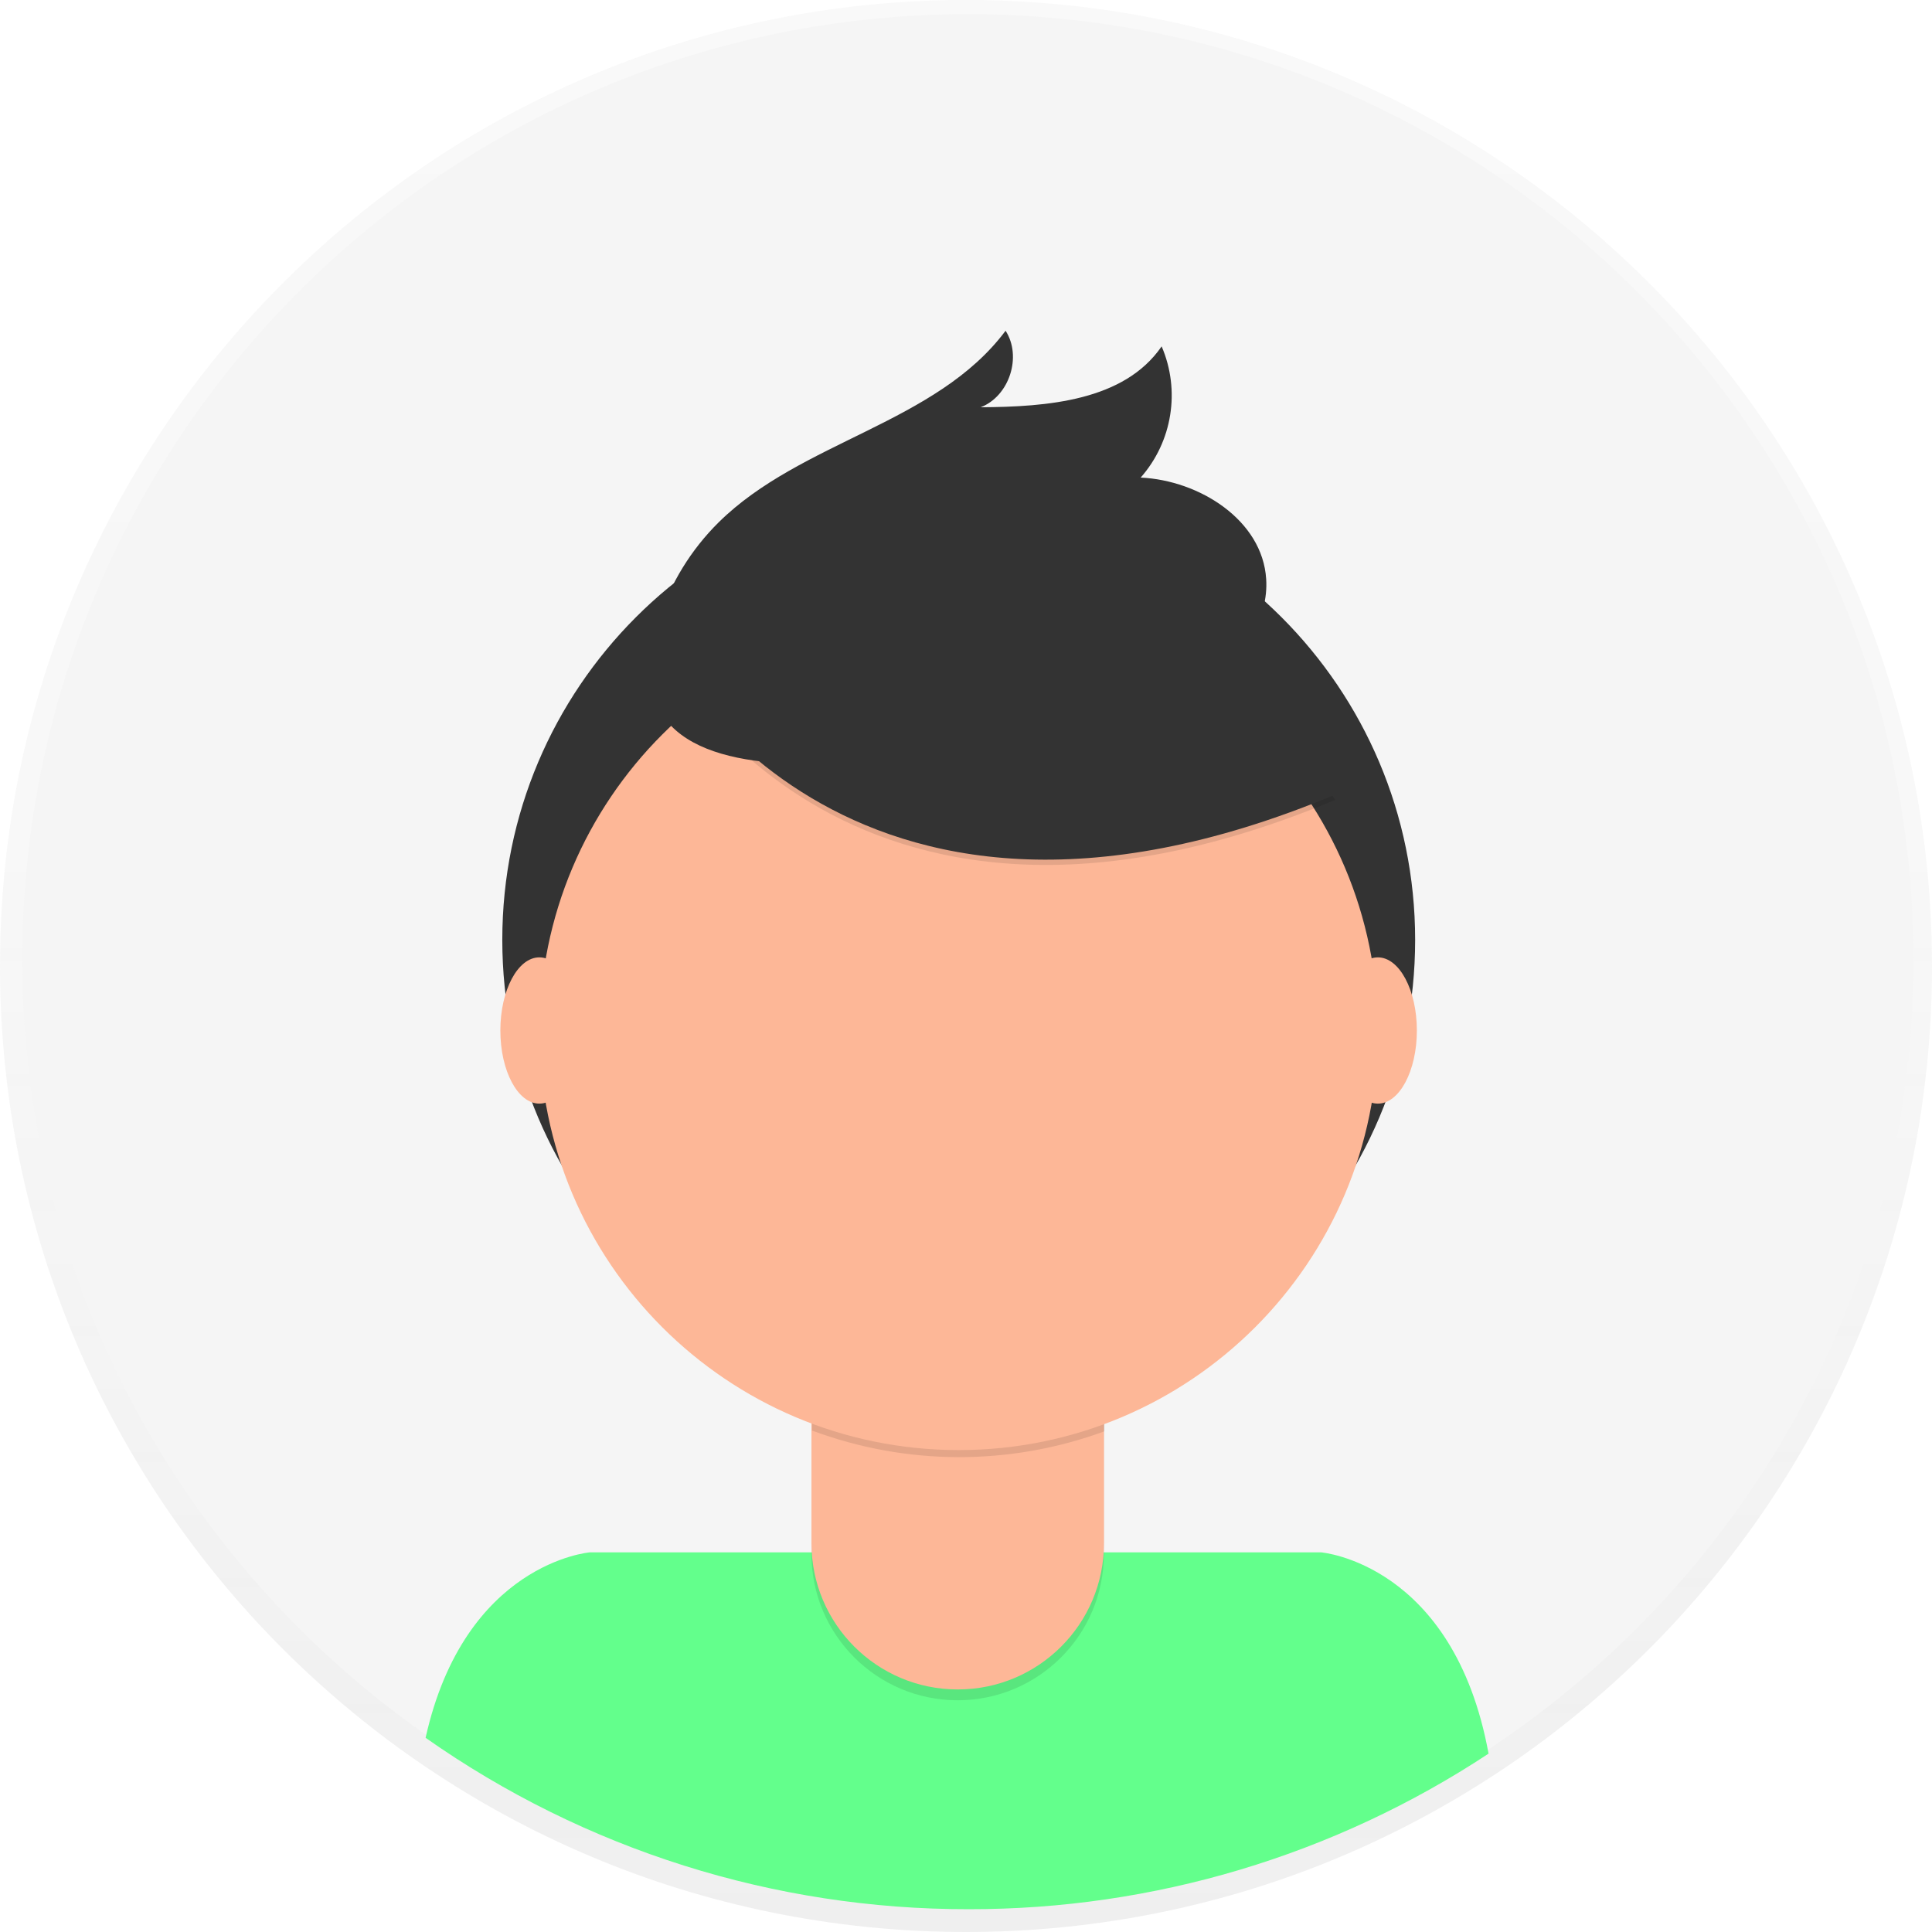
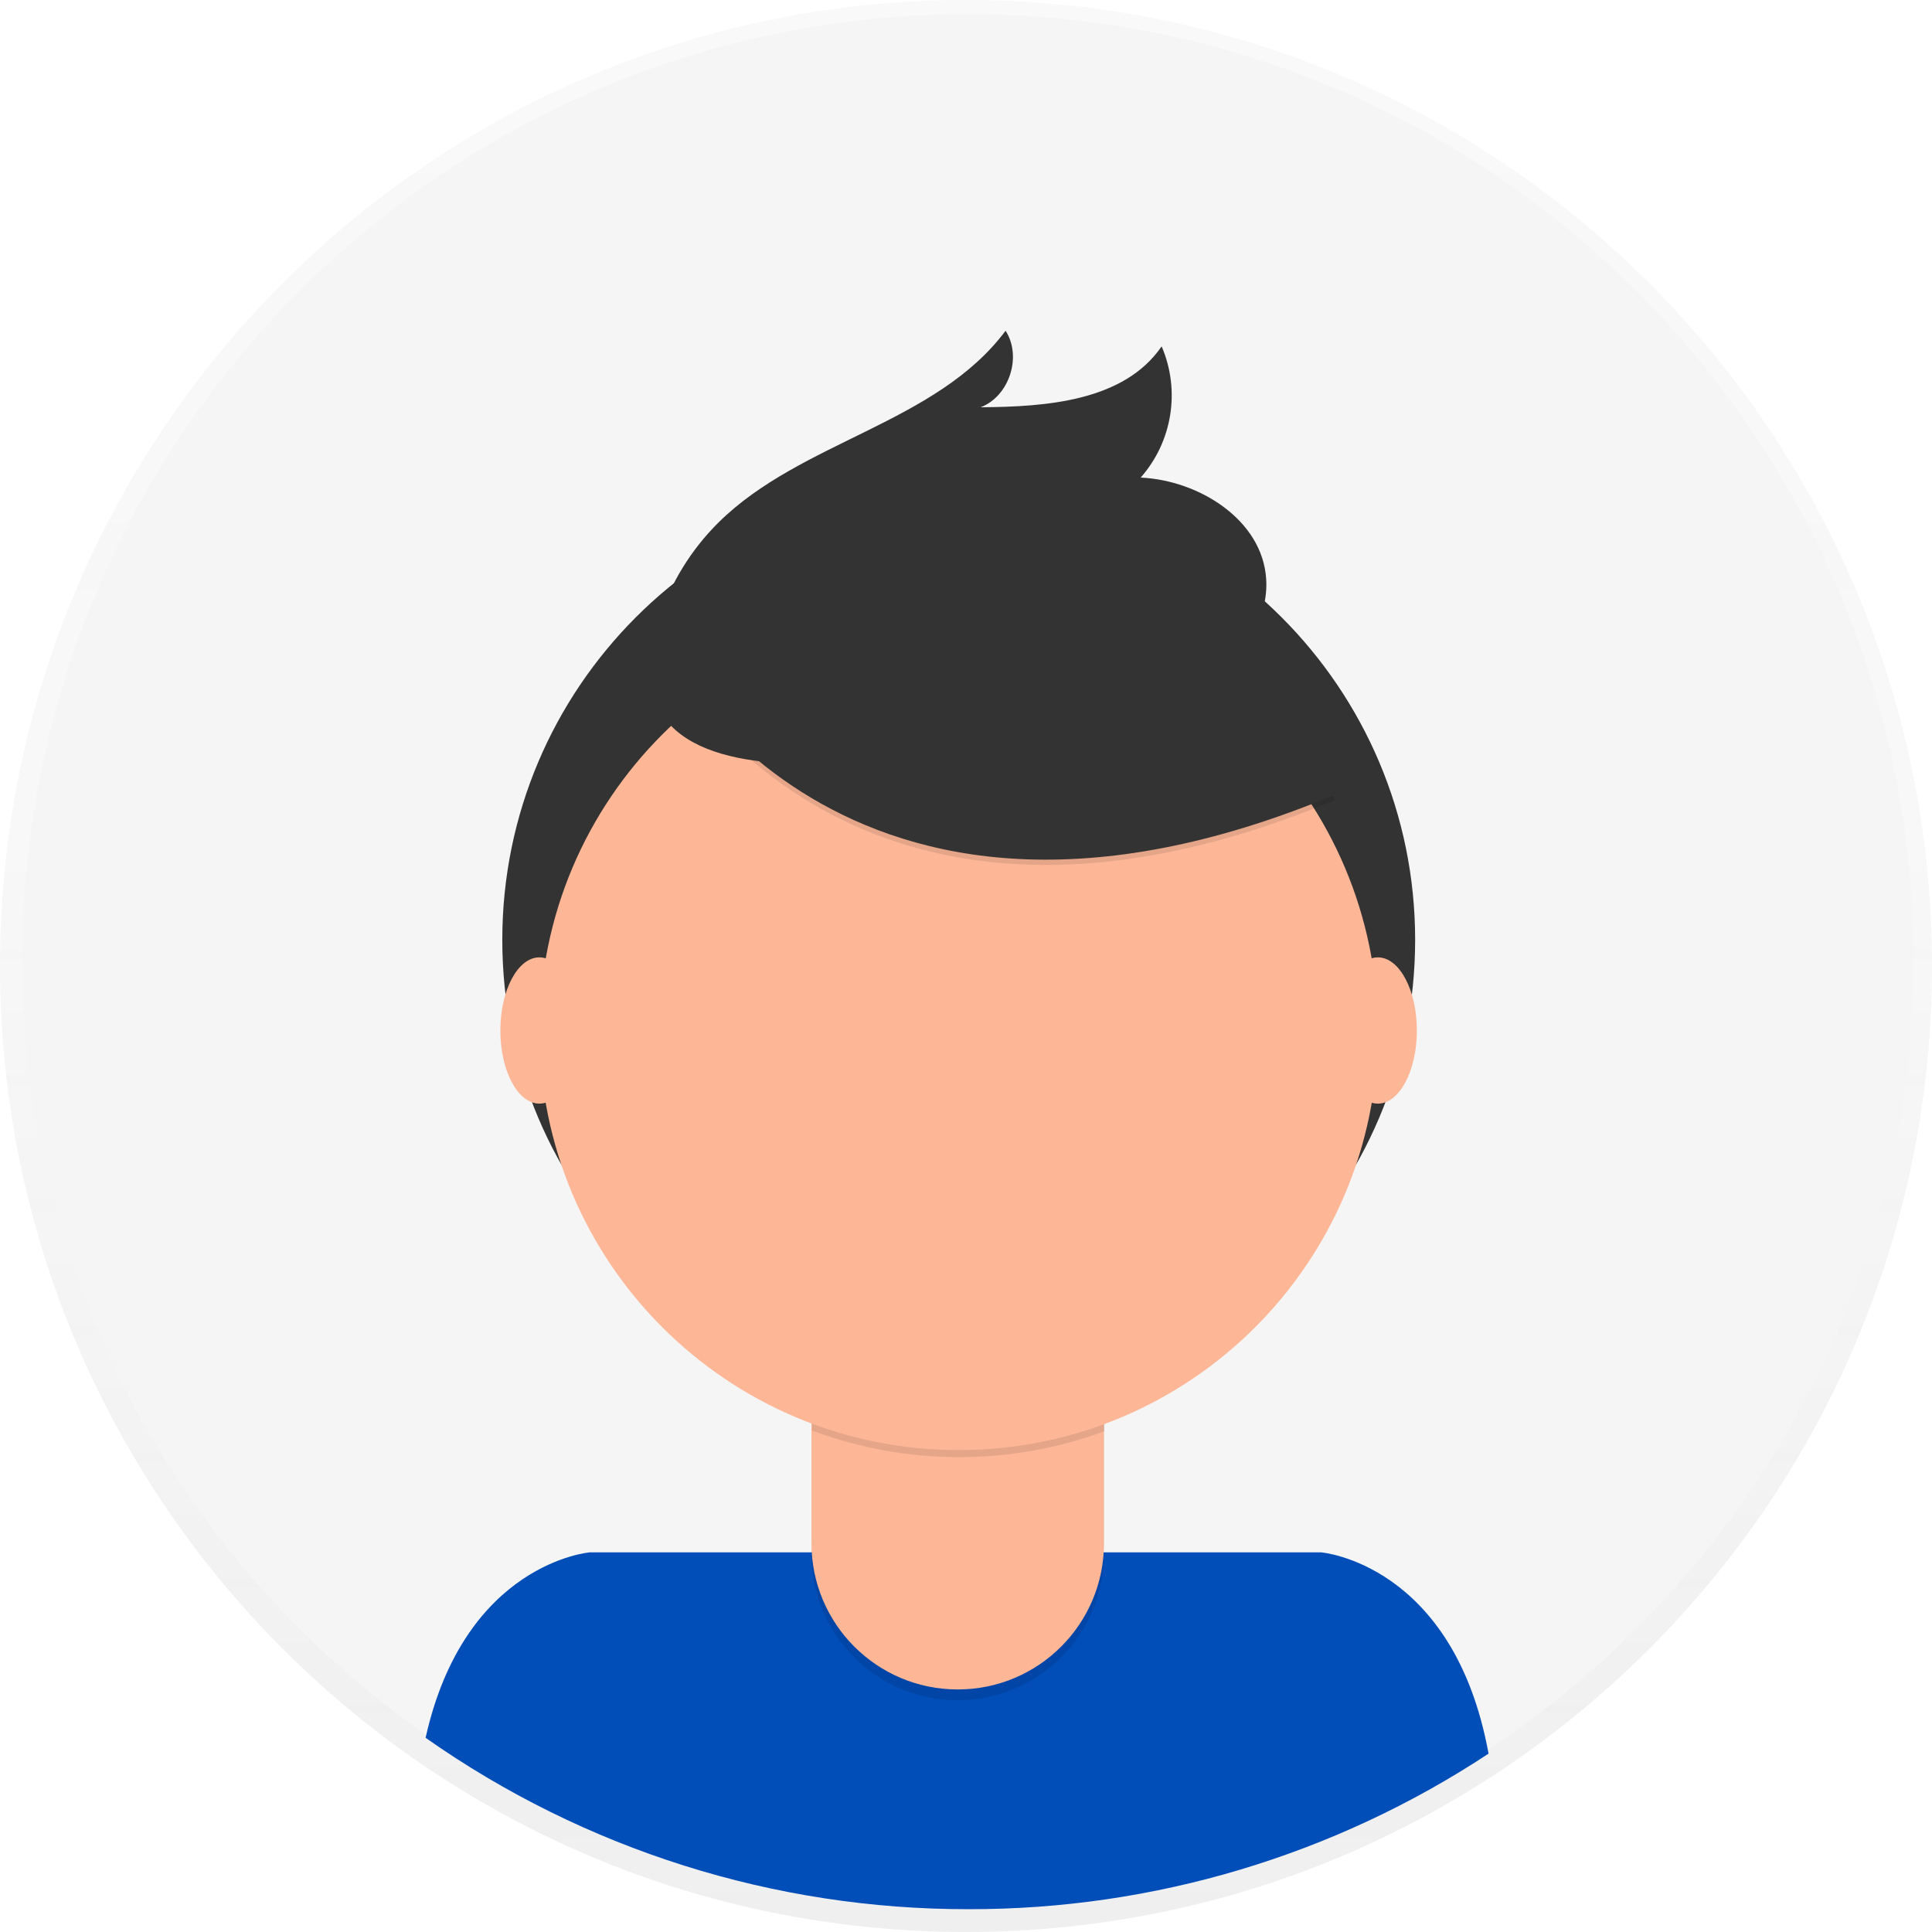
<svg xmlns="http://www.w3.org/2000/svg" id="457bf273-24a3-4fd8-a857-e9b918267d6a" data-name="Layer 1" width="698" height="698" viewBox="0 0 698 698">
  <defs>
    <linearGradient id="b247946c-c62f-4d08-994a-4c3d64e1e98f" x1="349" y1="698" x2="349" gradientUnits="userSpaceOnUse">
      <stop offset="0" stop-color="gray" stop-opacity="0.25" />
      <stop offset="0.54" stop-color="gray" stop-opacity="0.12" />
      <stop offset="1" stop-color="gray" stop-opacity="0.1" />
    </linearGradient>
  </defs>
  <g opacity="0.5">
    <circle cx="349" cy="349" r="349" fill="url(#b247946c-c62f-4d08-994a-4c3d64e1e98f)" />
  </g>
  <circle cx="349.68" cy="346.77" r="341.64" fill="#f5f5f5" />
-   <path d="M601,790.76a340,340,0,0,0,187.79-56.2c-12.59-68.8-60.5-72.72-60.5-72.72H464.09s-45.21,3.71-59.33,67A340.07,340.07,0,0,0,601,790.76Z" transform="translate(-251 -101)" fill="#63ff8c" />
+   <path d="M601,790.76a340,340,0,0,0,187.79-56.2c-12.59-68.8-60.5-72.72-60.5-72.72H464.09s-45.21,3.71-59.33,67A340.07,340.07,0,0,0,601,790.76Z" transform="translate(-251 -101)" fill="#014eb9" />
  <circle cx="346.37" cy="339.57" r="164.9" fill="#333" />
  <path d="M293.15,476.92H398.81a0,0,0,0,1,0,0v84.53A52.83,52.83,0,0,1,346,614.28h0a52.83,52.83,0,0,1-52.83-52.83V476.92a0,0,0,0,1,0,0Z" opacity="0.1" />
  <path d="M296.5,473h99a3.35,3.35,0,0,1,3.35,3.35v81.18A52.83,52.83,0,0,1,346,610.37h0a52.83,52.83,0,0,1-52.83-52.83V476.35A3.35,3.35,0,0,1,296.5,473Z" fill="#fdb797" />
  <path d="M544.34,617.82a152.07,152.07,0,0,0,105.66.29v-13H544.34Z" transform="translate(-251 -101)" opacity="0.1" />
  <circle cx="346.37" cy="372.44" r="151.45" fill="#fdb797" />
  <path d="M489.49,335.68S553.32,465.24,733.37,390l-41.92-65.73-74.31-26.67Z" transform="translate(-251 -101)" opacity="0.1" />
  <path d="M489.49,333.78s63.83,129.56,243.88,54.3l-41.92-65.73-74.31-26.67Z" transform="translate(-251 -101)" fill="#333" />
  <path d="M488.93,325a87.49,87.49,0,0,1,21.69-35.27c29.79-29.45,78.63-35.66,103.68-69.24,6,9.32,1.36,23.65-9,27.65,24-.16,51.81-2.26,65.38-22a44.89,44.89,0,0,1-7.57,47.4c21.27,1,44,15.4,45.34,36.65.92,14.16-8,27.56-19.59,35.68s-25.71,11.85-39.56,14.9C608.86,369.7,462.54,407.07,488.93,325Z" transform="translate(-251 -101)" fill="#333" />
  <ellipse cx="194.86" cy="372.3" rx="14.09" ry="26.42" fill="#fdb797" />
  <ellipse cx="497.8" cy="372.3" rx="14.09" ry="26.42" fill="#fdb797" />
</svg>
